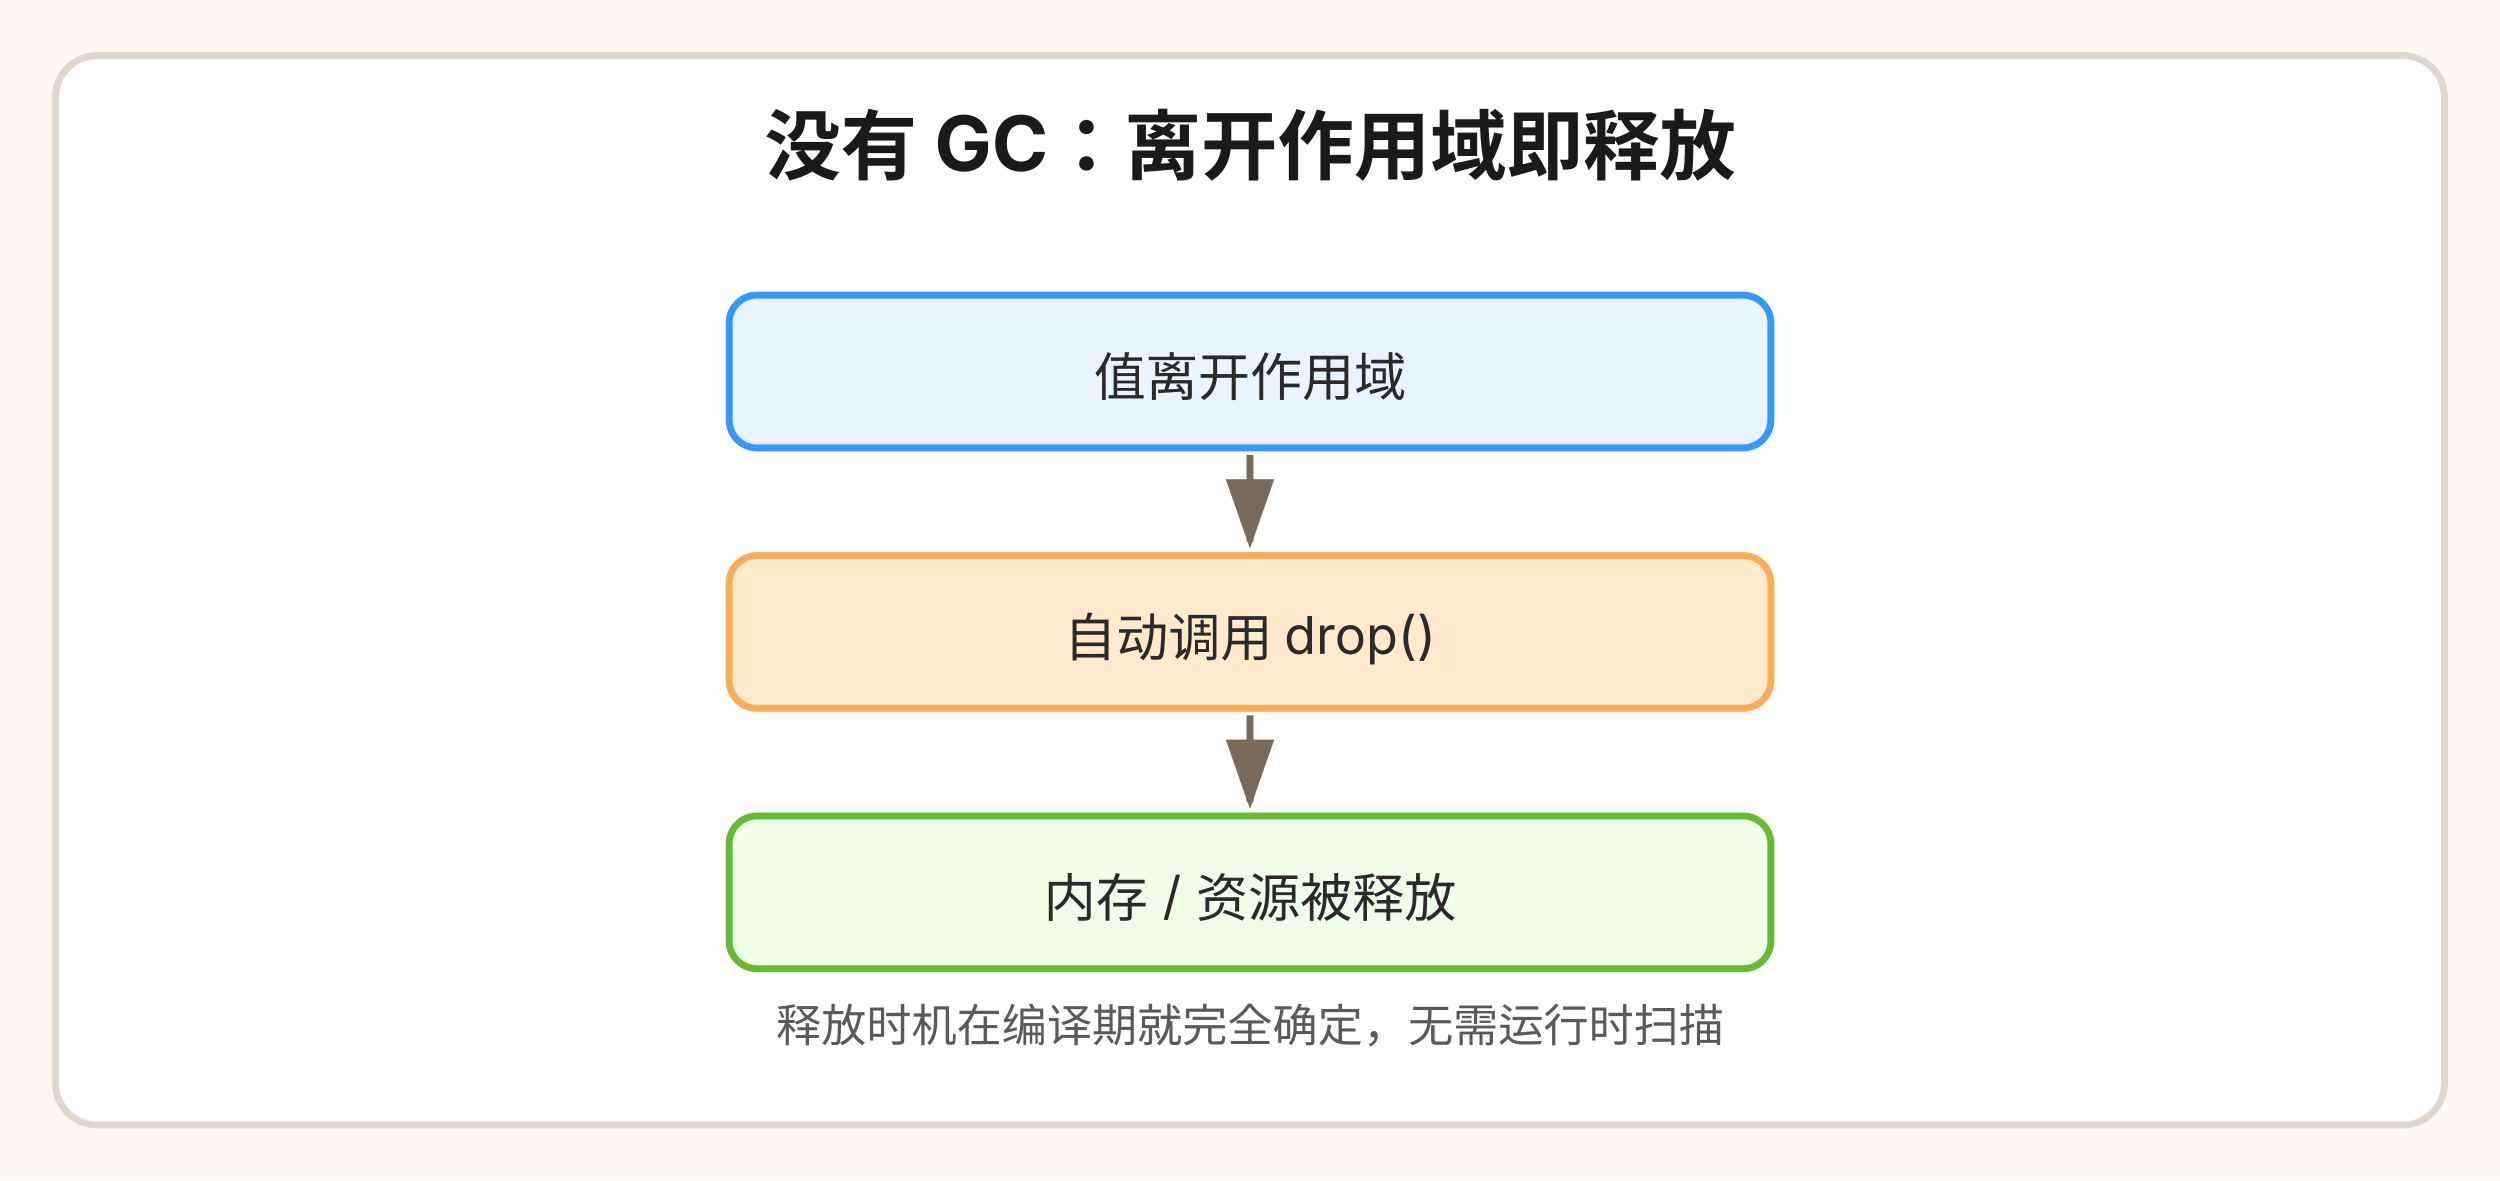
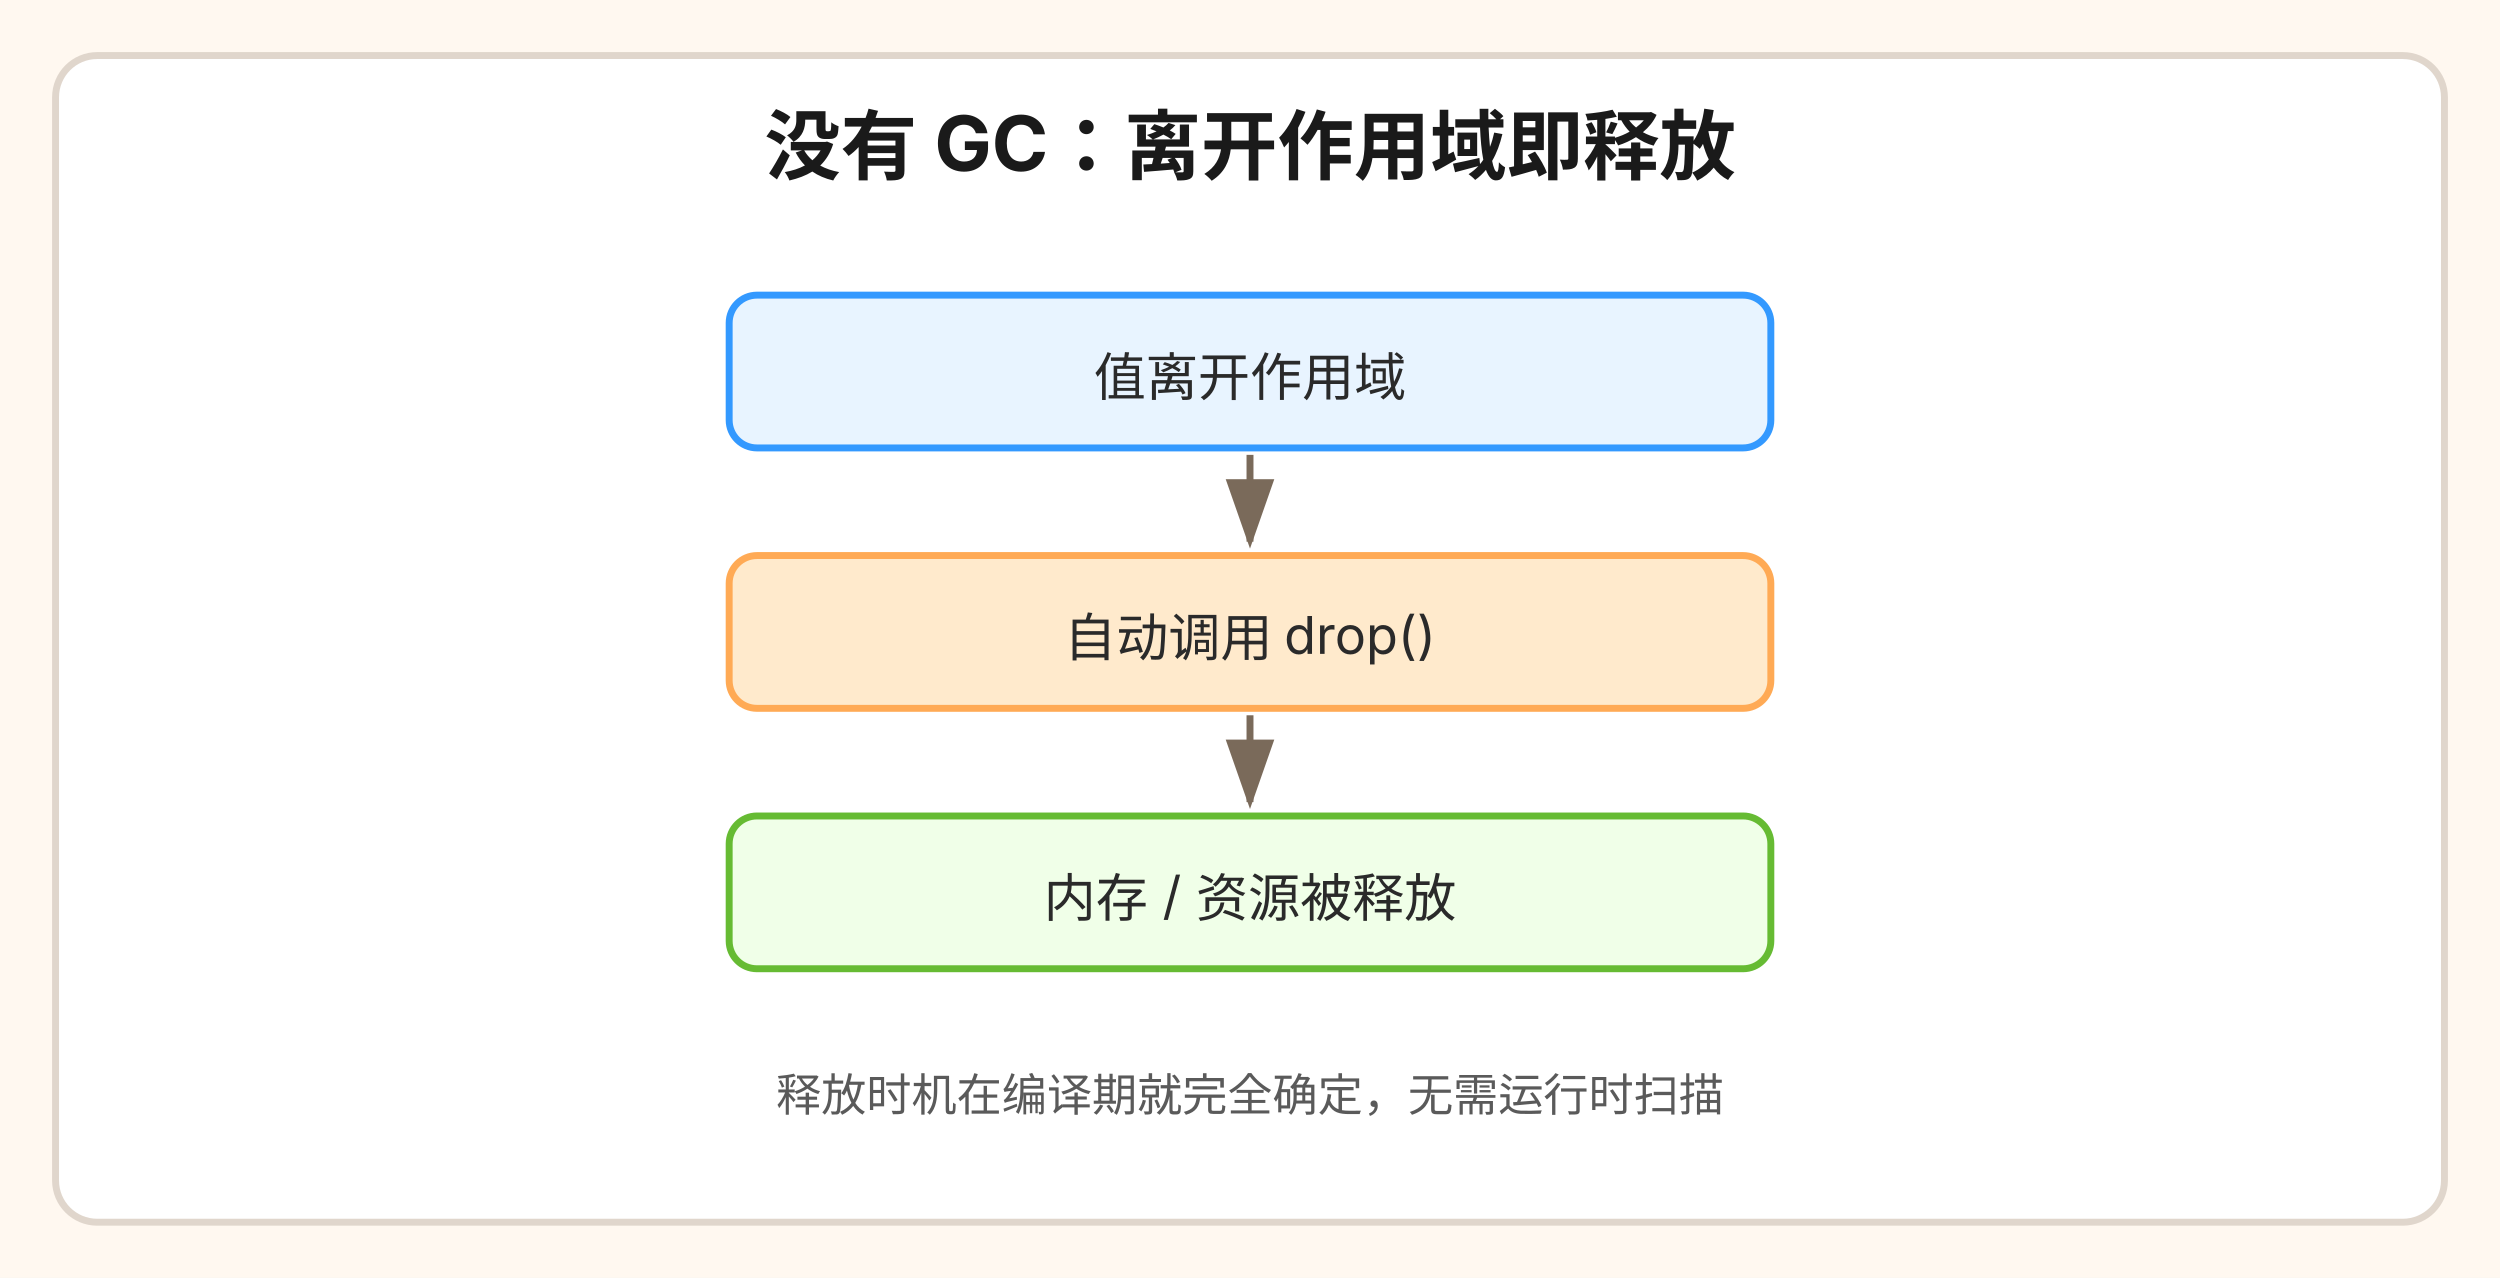
- <svg xmlns="http://www.w3.org/2000/svg" width="720" height="340" viewBox="0 0 720 340">
+ <svg xmlns="http://www.w3.org/2000/svg" width="720" height="368" viewBox="0 0 720 368">
  <defs>
    <style>
      .bg { fill: #fff8f0; }
      .card { fill: #ffffff; stroke: #e0d6cc; stroke-width: 2; }
      .title { font: bold 22px system-ui, -apple-system, sans-serif; fill: #1a1a1a; }
      .text { font: 15px system-ui, -apple-system, sans-serif; fill: #2a2a2a; }
      .code { font: 14px "SF Mono", Menlo, monospace; fill: #3a2a1a; }
      .label { font: 13px system-ui, -apple-system, sans-serif; fill: #5a5a5a; }
      .arrow { stroke: #7a6a5a; stroke-width: 2; fill: none; marker-end: url(#arrowhead); }
      .highlight { fill: #ffeacc; stroke: #ffaa55; stroke-width: 2; }
      .box { fill: #e8f4ff; stroke: #3399ff; stroke-width: 2; }
      .box2 { fill: #f0ffe8; stroke: #66bb33; stroke-width: 2; }
      .box3 { fill: #fff0f5; stroke: #dd5599; stroke-width: 2; }
    </style>
    <marker id="arrowhead" markerWidth="10" markerHeight="7" refX="9" refY="3.5" orient="auto">
      <polygon points="0 0, 10 3.5, 0 7" fill="#7a6a5a" />
    </marker>
  </defs>
-   <rect width="720" height="340" class="bg" />
-   <rect x="16" y="16" width="688" height="308" rx="12" class="card" />
+   <rect width="720" height="368" class="bg" />
+   <rect x="16" y="16" width="688" height="336" rx="12" class="card" />
  <text x="360" y="50" text-anchor="middle" class="title">没有 GC：离开作用域即释放</text>
  <rect x="210" y="85" width="300" height="44" rx="8" class="box" />
  <text x="360" y="114" text-anchor="middle" class="text">值离开作用域</text>
  <line x1="360" y1="131" x2="360" y2="156" class="arrow" />
  <rect x="210" y="160" width="300" height="44" rx="8" class="highlight" />
  <text x="360" y="189" text-anchor="middle" class="text">自动调用 drop()</text>
  <line x1="360" y1="206" x2="360" y2="231" class="arrow" />
  <rect x="210" y="235" width="300" height="44" rx="8" class="box2" />
  <text x="360" y="264" text-anchor="middle" class="text">内存 / 资源被释放</text>
-   <text x="360" y="300" text-anchor="middle" class="label">释放时机在编译期就完全确定，无需运行时扫描</text>
+   <text x="360" y="320" text-anchor="middle" class="label">释放时机在编译期就完全确定，无需运行时扫描</text>
</svg>
